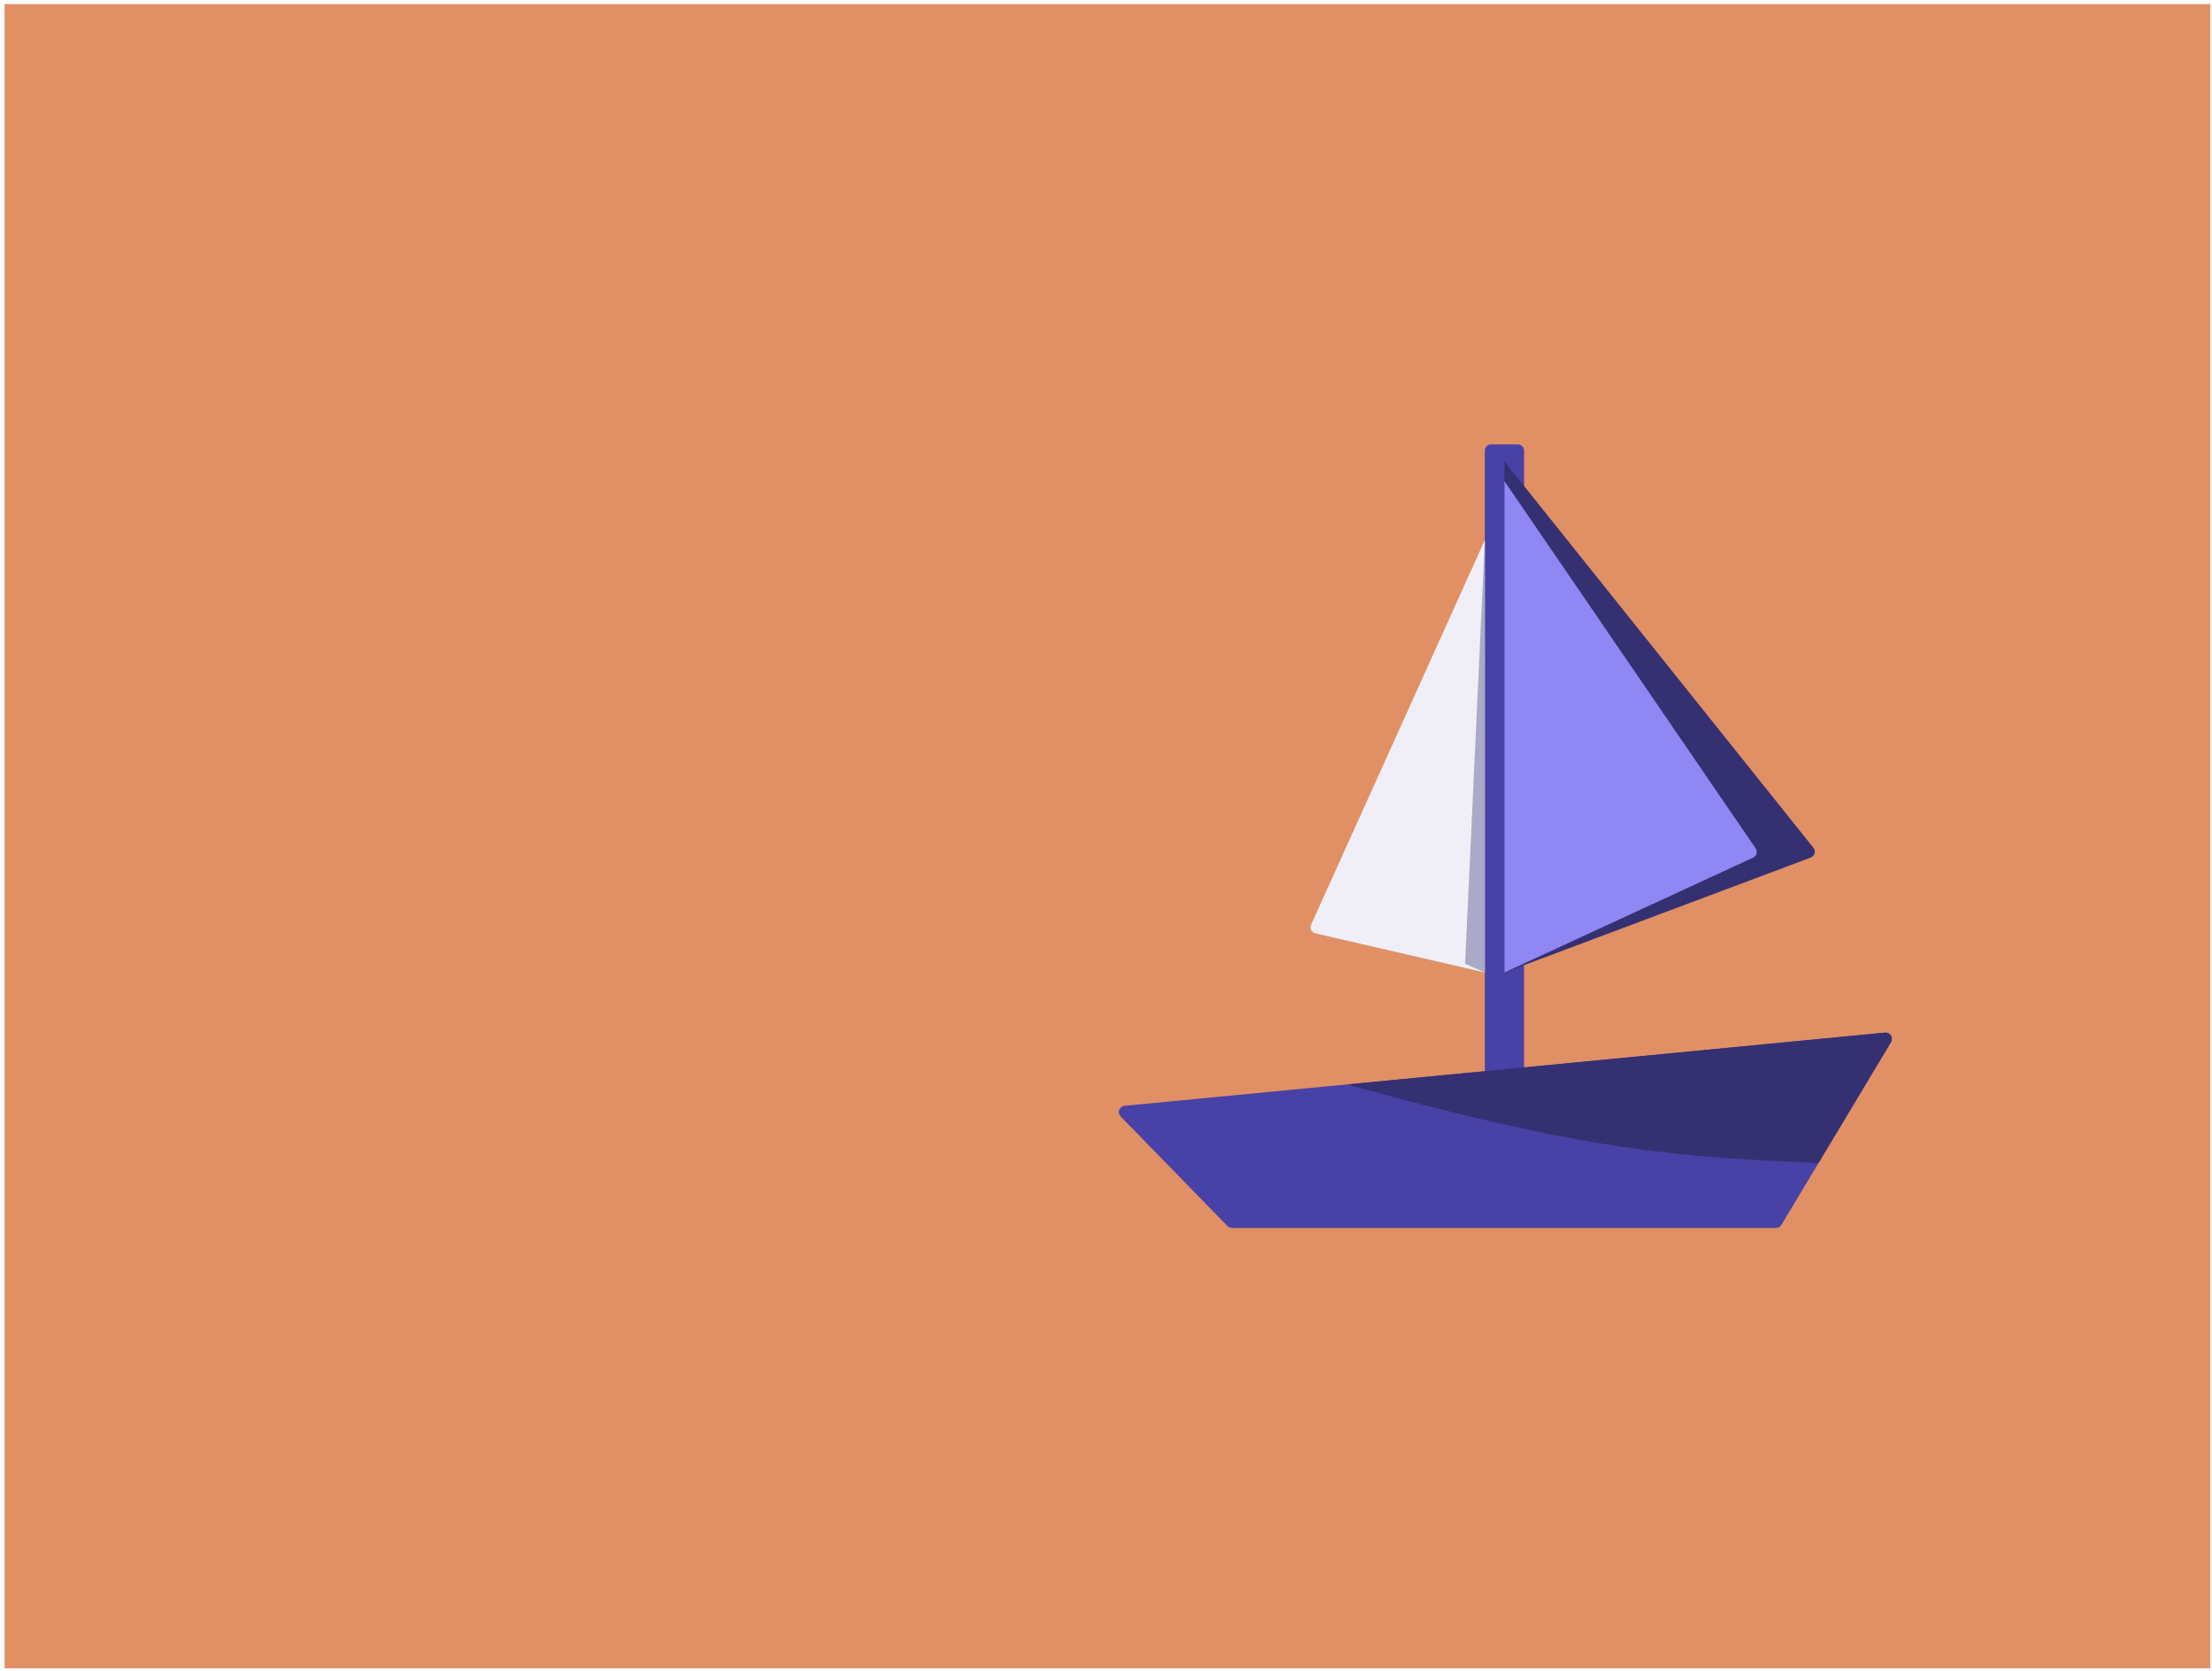
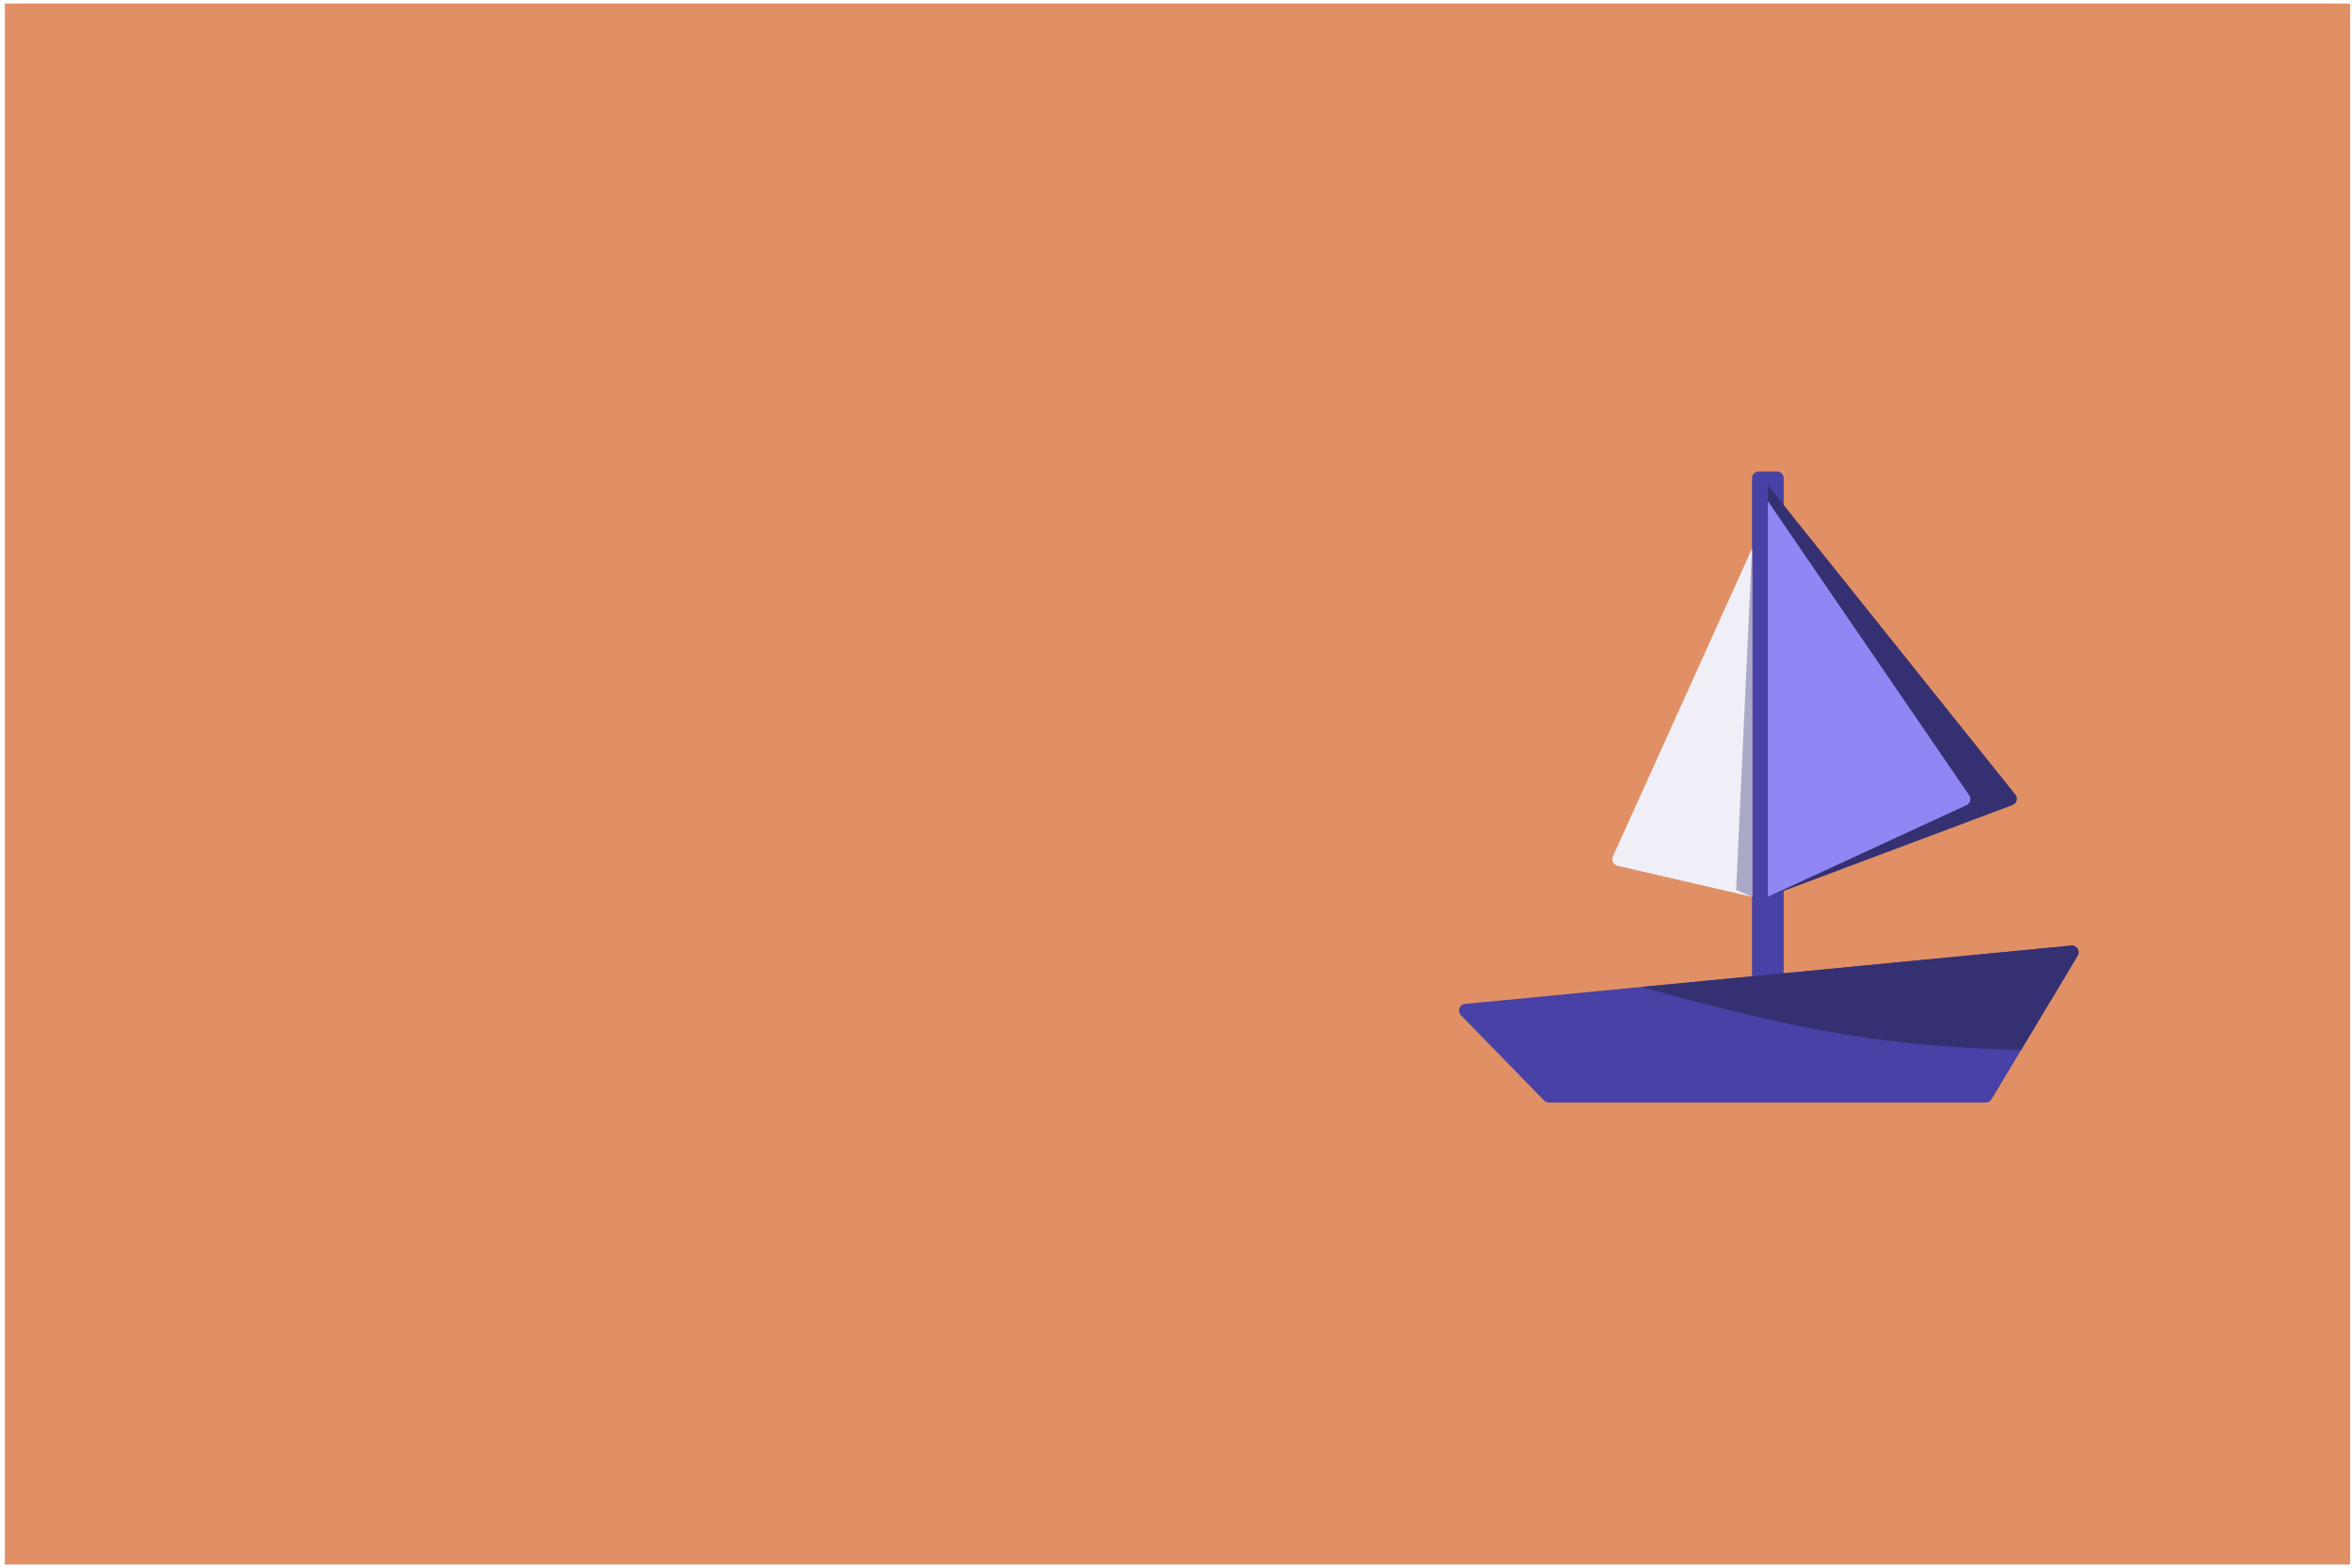
- <svg xmlns="http://www.w3.org/2000/svg" width="351" height="265" viewBox="0 0 351 265" fill="none">
-   <rect x="0.727" y="0.648" width="350" height="264" fill="#E09064" />
-   <path d="M235.609 71.5C235.609 70.948 236.057 70.5 236.609 70.5H240.845C241.397 70.5 241.845 70.948 241.845 71.5V171.207H235.609V71.5Z" fill="#4841A6" />
-   <path d="M238.727 73.203L287.749 134.482C288.174 135.013 287.957 135.804 287.32 136.043L238.727 154.265V73.203Z" fill="#353071" />
-   <path d="M238.727 76.322L278.589 134.583C278.939 135.094 278.745 135.797 278.183 136.056L238.727 154.267V76.322Z" fill="#8F87F3" />
-   <path d="M235.609 85.674L208.052 146.682C207.792 147.257 208.123 147.926 208.738 148.068L235.609 154.265V85.674Z" fill="#F0EFF7" />
-   <path d="M235.609 85.674L235.461 88.859L232.482 152.892L235.609 154.265V85.674Z" fill="#ABA9C8" />
-   <path d="M177.828 177.113C177.242 176.512 177.613 175.5 178.448 175.419L299.109 163.809C299.926 163.73 300.484 164.615 300.062 165.319L282.667 194.311C282.486 194.613 282.16 194.797 281.809 194.797H195.499C195.23 194.797 194.972 194.688 194.783 194.495L177.828 177.113Z" fill="#4841A6" />
-   <path d="M299.108 163.809L213.783 172.026C252.331 182.767 266.722 183.524 288.555 184.494L300.061 165.319C300.484 164.615 299.925 163.731 299.108 163.809Z" fill="#353071" />
+ <svg xmlns="http://www.w3.org/2000/svg" width="351" height="234" viewBox="0 0 351 234" fill="none">
+   <rect x="0.727" y="0.531" width="350" height="233" fill="#E09064" />
+   <path d="M261.463 71.383C261.463 70.831 261.911 70.383 262.463 70.383H265.189C265.741 70.383 266.189 70.831 266.189 71.383V146.704H261.463V71.383Z" fill="#4841A6" />
+   <path d="M263.824 72.43L300.768 118.609C301.193 119.14 300.975 119.932 300.338 120.17L263.824 133.863V72.43Z" fill="#353071" />
+   <path d="M263.824 74.793L293.873 118.71C294.222 119.221 294.028 119.923 293.466 120.183L263.824 133.864V74.793Z" fill="#8F87F3" />
+   <path d="M261.463 81.883L240.7 127.849C240.44 128.424 240.771 129.093 241.386 129.235L261.463 133.865V81.883Z" fill="#F0EFF7" />
+   <path d="M261.463 81.883L261.351 84.297L259.093 132.824L261.463 133.865V81.883Z" fill="#ABA9C8" />
+   <path d="M218.025 151.541C217.439 150.94 217.81 149.928 218.646 149.848L309.108 141.143C309.925 141.064 310.484 141.949 310.062 142.653L297.196 164.096C297.015 164.397 296.69 164.581 296.338 164.581H231.167C230.897 164.581 230.639 164.473 230.451 164.28L218.025 151.541Z" fill="#4841A6" />
+   <path d="M309.108 141.143L244.922 147.324C274.136 155.464 285.042 156.038 301.588 156.773L310.061 142.653C310.484 141.949 309.925 141.064 309.108 141.143Z" fill="#353071" />
</svg>
